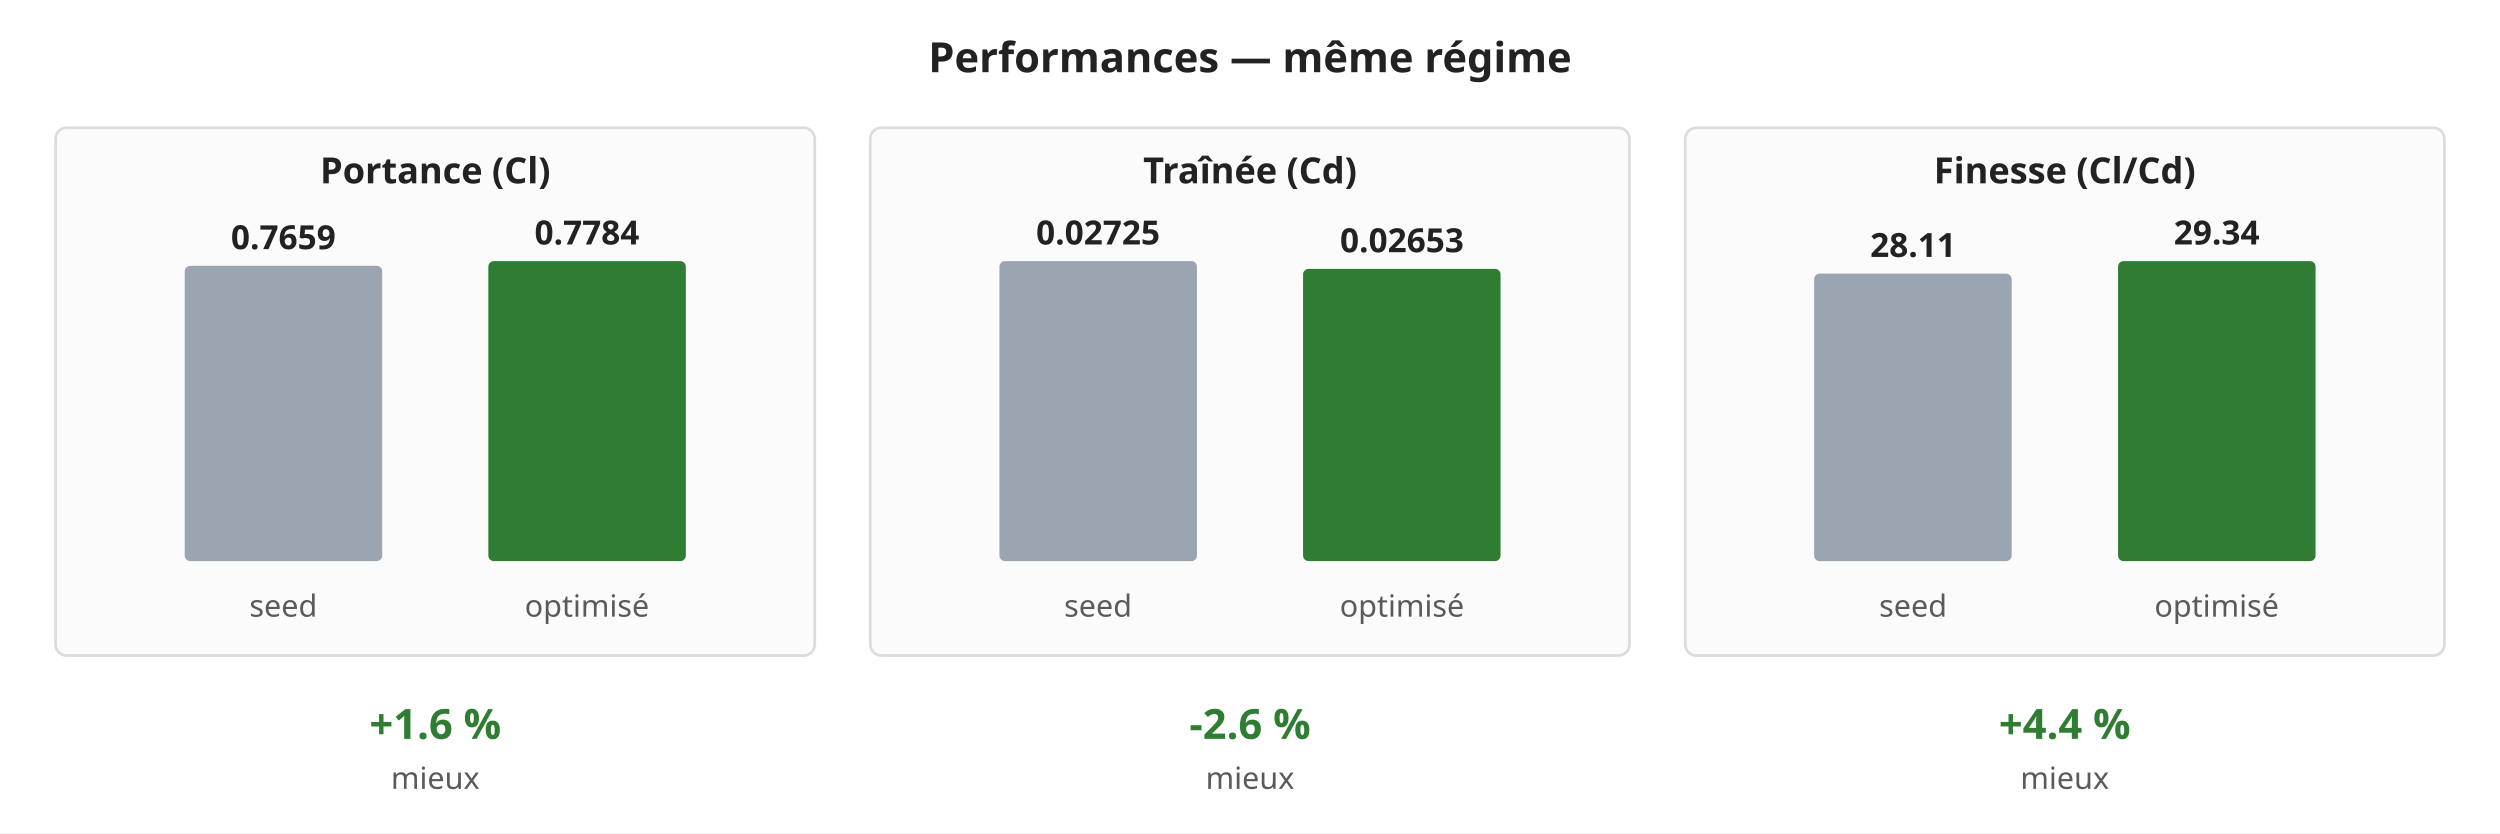
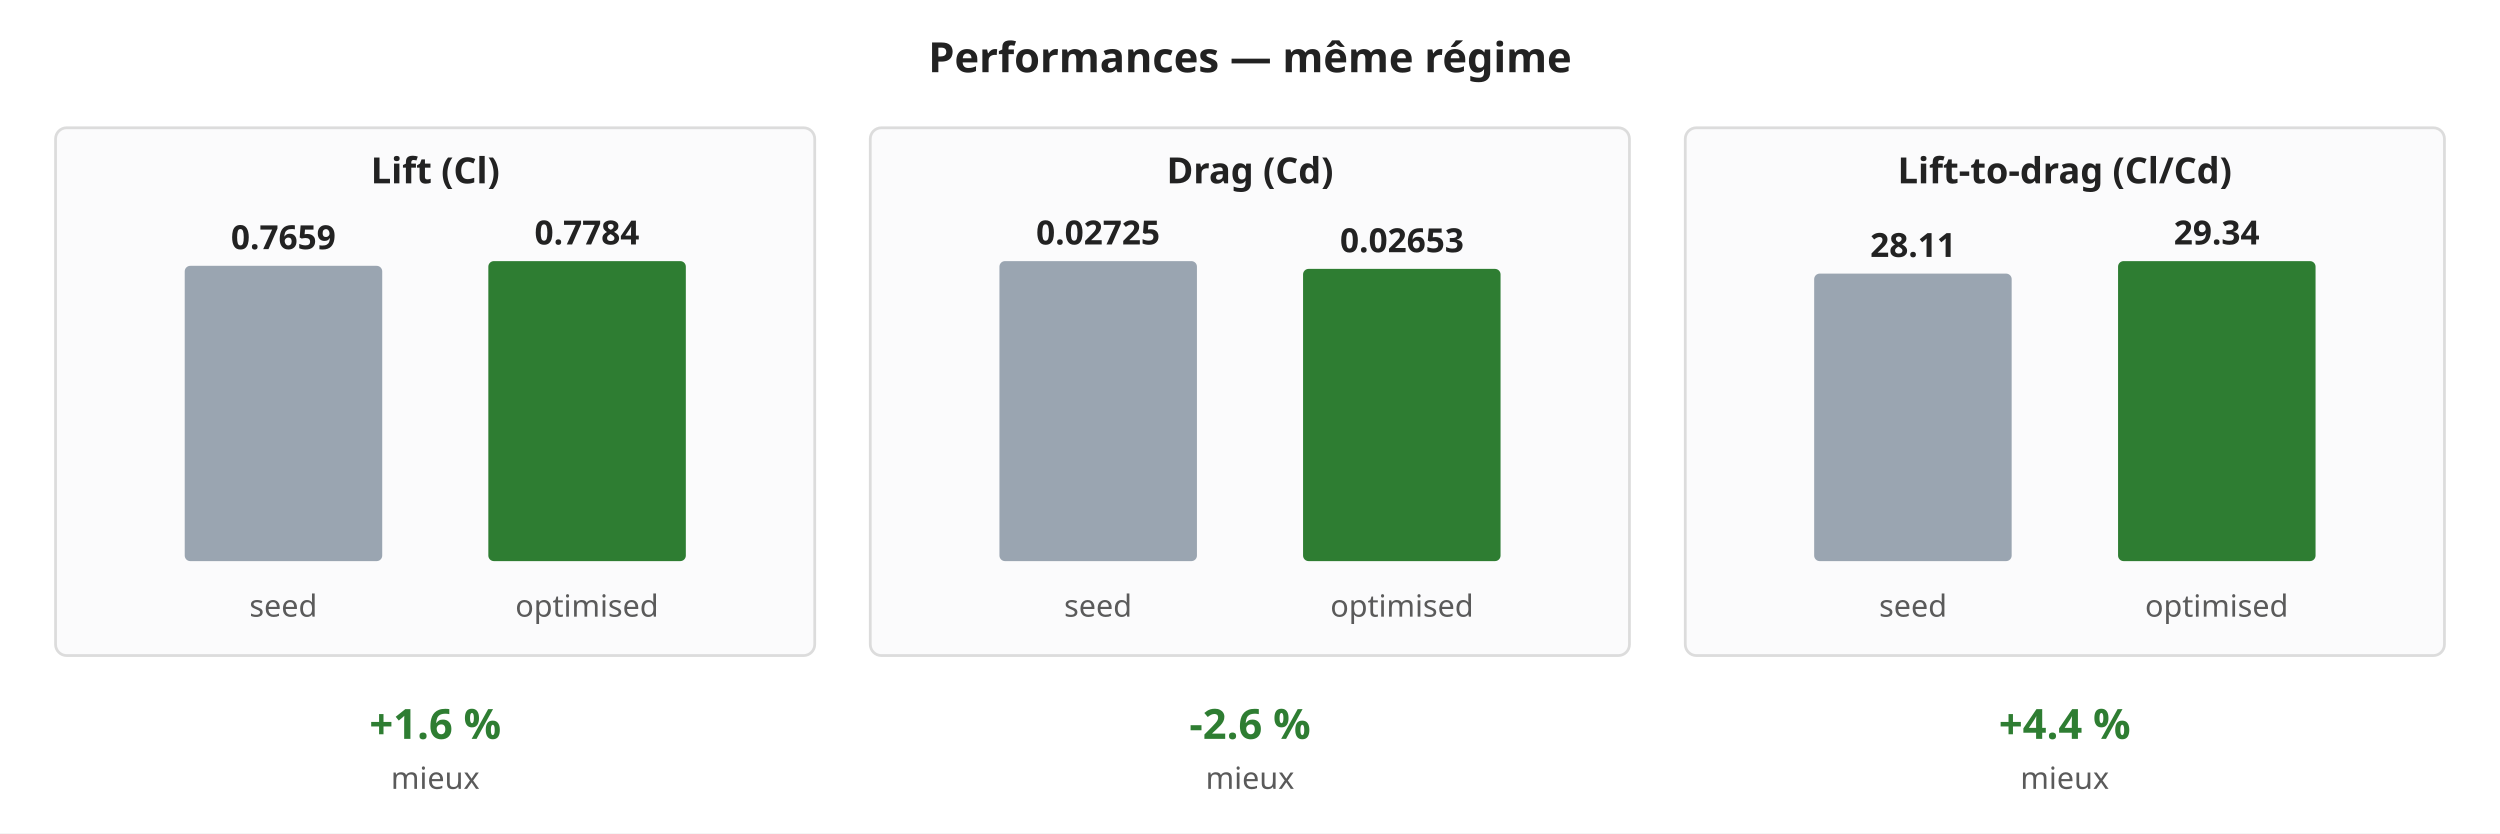
<svg xmlns="http://www.w3.org/2000/svg" viewBox="0 0 900 300" width="900" height="300" font-family="system-ui, sans-serif">
  <rect width="900" height="300" fill="#ffffff" />
  <text x="450.0" y="26" text-anchor="middle" font-size="15" font-weight="600" fill="#222222">Performances — même régime</text>
  <rect x="20.0" y="46" width="273.3" height="190.0" fill="#fbfbfc" stroke="#dcdcdc" stroke-width="1" rx="4" />
  <rect x="66.5" y="95.7" width="71.1" height="106.3" fill="#9aa5b1" rx="2" />
  <text x="102.0" y="89.7" text-anchor="middle" font-size="12" font-weight="600" fill="#222222">0.7659</text>
  <text x="102.0" y="222.0" text-anchor="middle" font-size="11" fill="#5a5a5a">seed</text>
  <rect x="175.8" y="94.0" width="71.1" height="108.0" fill="#2e7d32" rx="2" />
  <text x="211.3" y="88.0" text-anchor="middle" font-size="12" font-weight="600" fill="#222222">0.7784</text>
-   <text x="211.3" y="222.0" text-anchor="middle" font-size="11" fill="#5a5a5a">optimisé</text>
-   <text x="156.7" y="66.0" text-anchor="middle" font-size="13" font-weight="600" fill="#222222">Portance (Cl)</text>
+   <text x="211.3" y="222.0" text-anchor="middle" font-size="11" fill="#5a5a5a">optimised</text>
+   <text x="156.7" y="66.0" text-anchor="middle" font-size="13" font-weight="600" fill="#222222">Lift (Cl)</text>
  <text x="156.7" y="266.0" text-anchor="middle" font-size="15" font-weight="700" fill="#2e7d32">+1.6 %</text>
  <text x="156.7" y="284.0" text-anchor="middle" font-size="11" fill="#5a5a5a">mieux</text>
  <rect x="313.3" y="46" width="273.3" height="190.0" fill="#fbfbfc" stroke="#dcdcdc" stroke-width="1" rx="4" />
  <rect x="359.8" y="94.0" width="71.1" height="108.0" fill="#9aa5b1" rx="2" />
  <text x="395.3" y="88.0" text-anchor="middle" font-size="12" font-weight="600" fill="#222222">0.02725</text>
  <text x="395.3" y="222.0" text-anchor="middle" font-size="11" fill="#5a5a5a">seed</text>
  <rect x="469.1" y="96.8" width="71.1" height="105.2" fill="#2e7d32" rx="2" />
  <text x="504.7" y="90.8" text-anchor="middle" font-size="12" font-weight="600" fill="#222222">0.02653</text>
-   <text x="504.7" y="222.0" text-anchor="middle" font-size="11" fill="#5a5a5a">optimisé</text>
-   <text x="450.0" y="66.0" text-anchor="middle" font-size="13" font-weight="600" fill="#222222">Traînée (Cd)</text>
+   <text x="504.7" y="222.0" text-anchor="middle" font-size="11" fill="#5a5a5a">optimised</text>
+   <text x="450.0" y="66.0" text-anchor="middle" font-size="13" font-weight="600" fill="#222222">Drag (Cd)</text>
  <text x="450.0" y="266.0" text-anchor="middle" font-size="15" font-weight="700" fill="#2e7d32">-2.6 %</text>
  <text x="450.0" y="284.0" text-anchor="middle" font-size="11" fill="#5a5a5a">mieux</text>
  <rect x="606.7" y="46" width="273.3" height="190.0" fill="#fbfbfc" stroke="#dcdcdc" stroke-width="1" rx="4" />
  <rect x="653.1" y="98.5" width="71.1" height="103.5" fill="#9aa5b1" rx="2" />
  <text x="688.7" y="92.5" text-anchor="middle" font-size="12" font-weight="600" fill="#222222">28.11</text>
  <text x="688.7" y="222.0" text-anchor="middle" font-size="11" fill="#5a5a5a">seed</text>
  <rect x="762.5" y="94.0" width="71.1" height="108.0" fill="#2e7d32" rx="2" />
  <text x="798.0" y="88.0" text-anchor="middle" font-size="12" font-weight="600" fill="#222222">29.34</text>
-   <text x="798.0" y="222.0" text-anchor="middle" font-size="11" fill="#5a5a5a">optimisé</text>
-   <text x="743.3" y="66.0" text-anchor="middle" font-size="13" font-weight="600" fill="#222222">Finesse (Cl/Cd)</text>
+   <text x="798.0" y="222.0" text-anchor="middle" font-size="11" fill="#5a5a5a">optimised</text>
+   <text x="743.3" y="66.0" text-anchor="middle" font-size="13" font-weight="600" fill="#222222">Lift-to-drag (Cl/Cd)</text>
  <text x="743.3" y="266.0" text-anchor="middle" font-size="15" font-weight="700" fill="#2e7d32">+4.4 %</text>
  <text x="743.3" y="284.0" text-anchor="middle" font-size="11" fill="#5a5a5a">mieux</text>
</svg>
